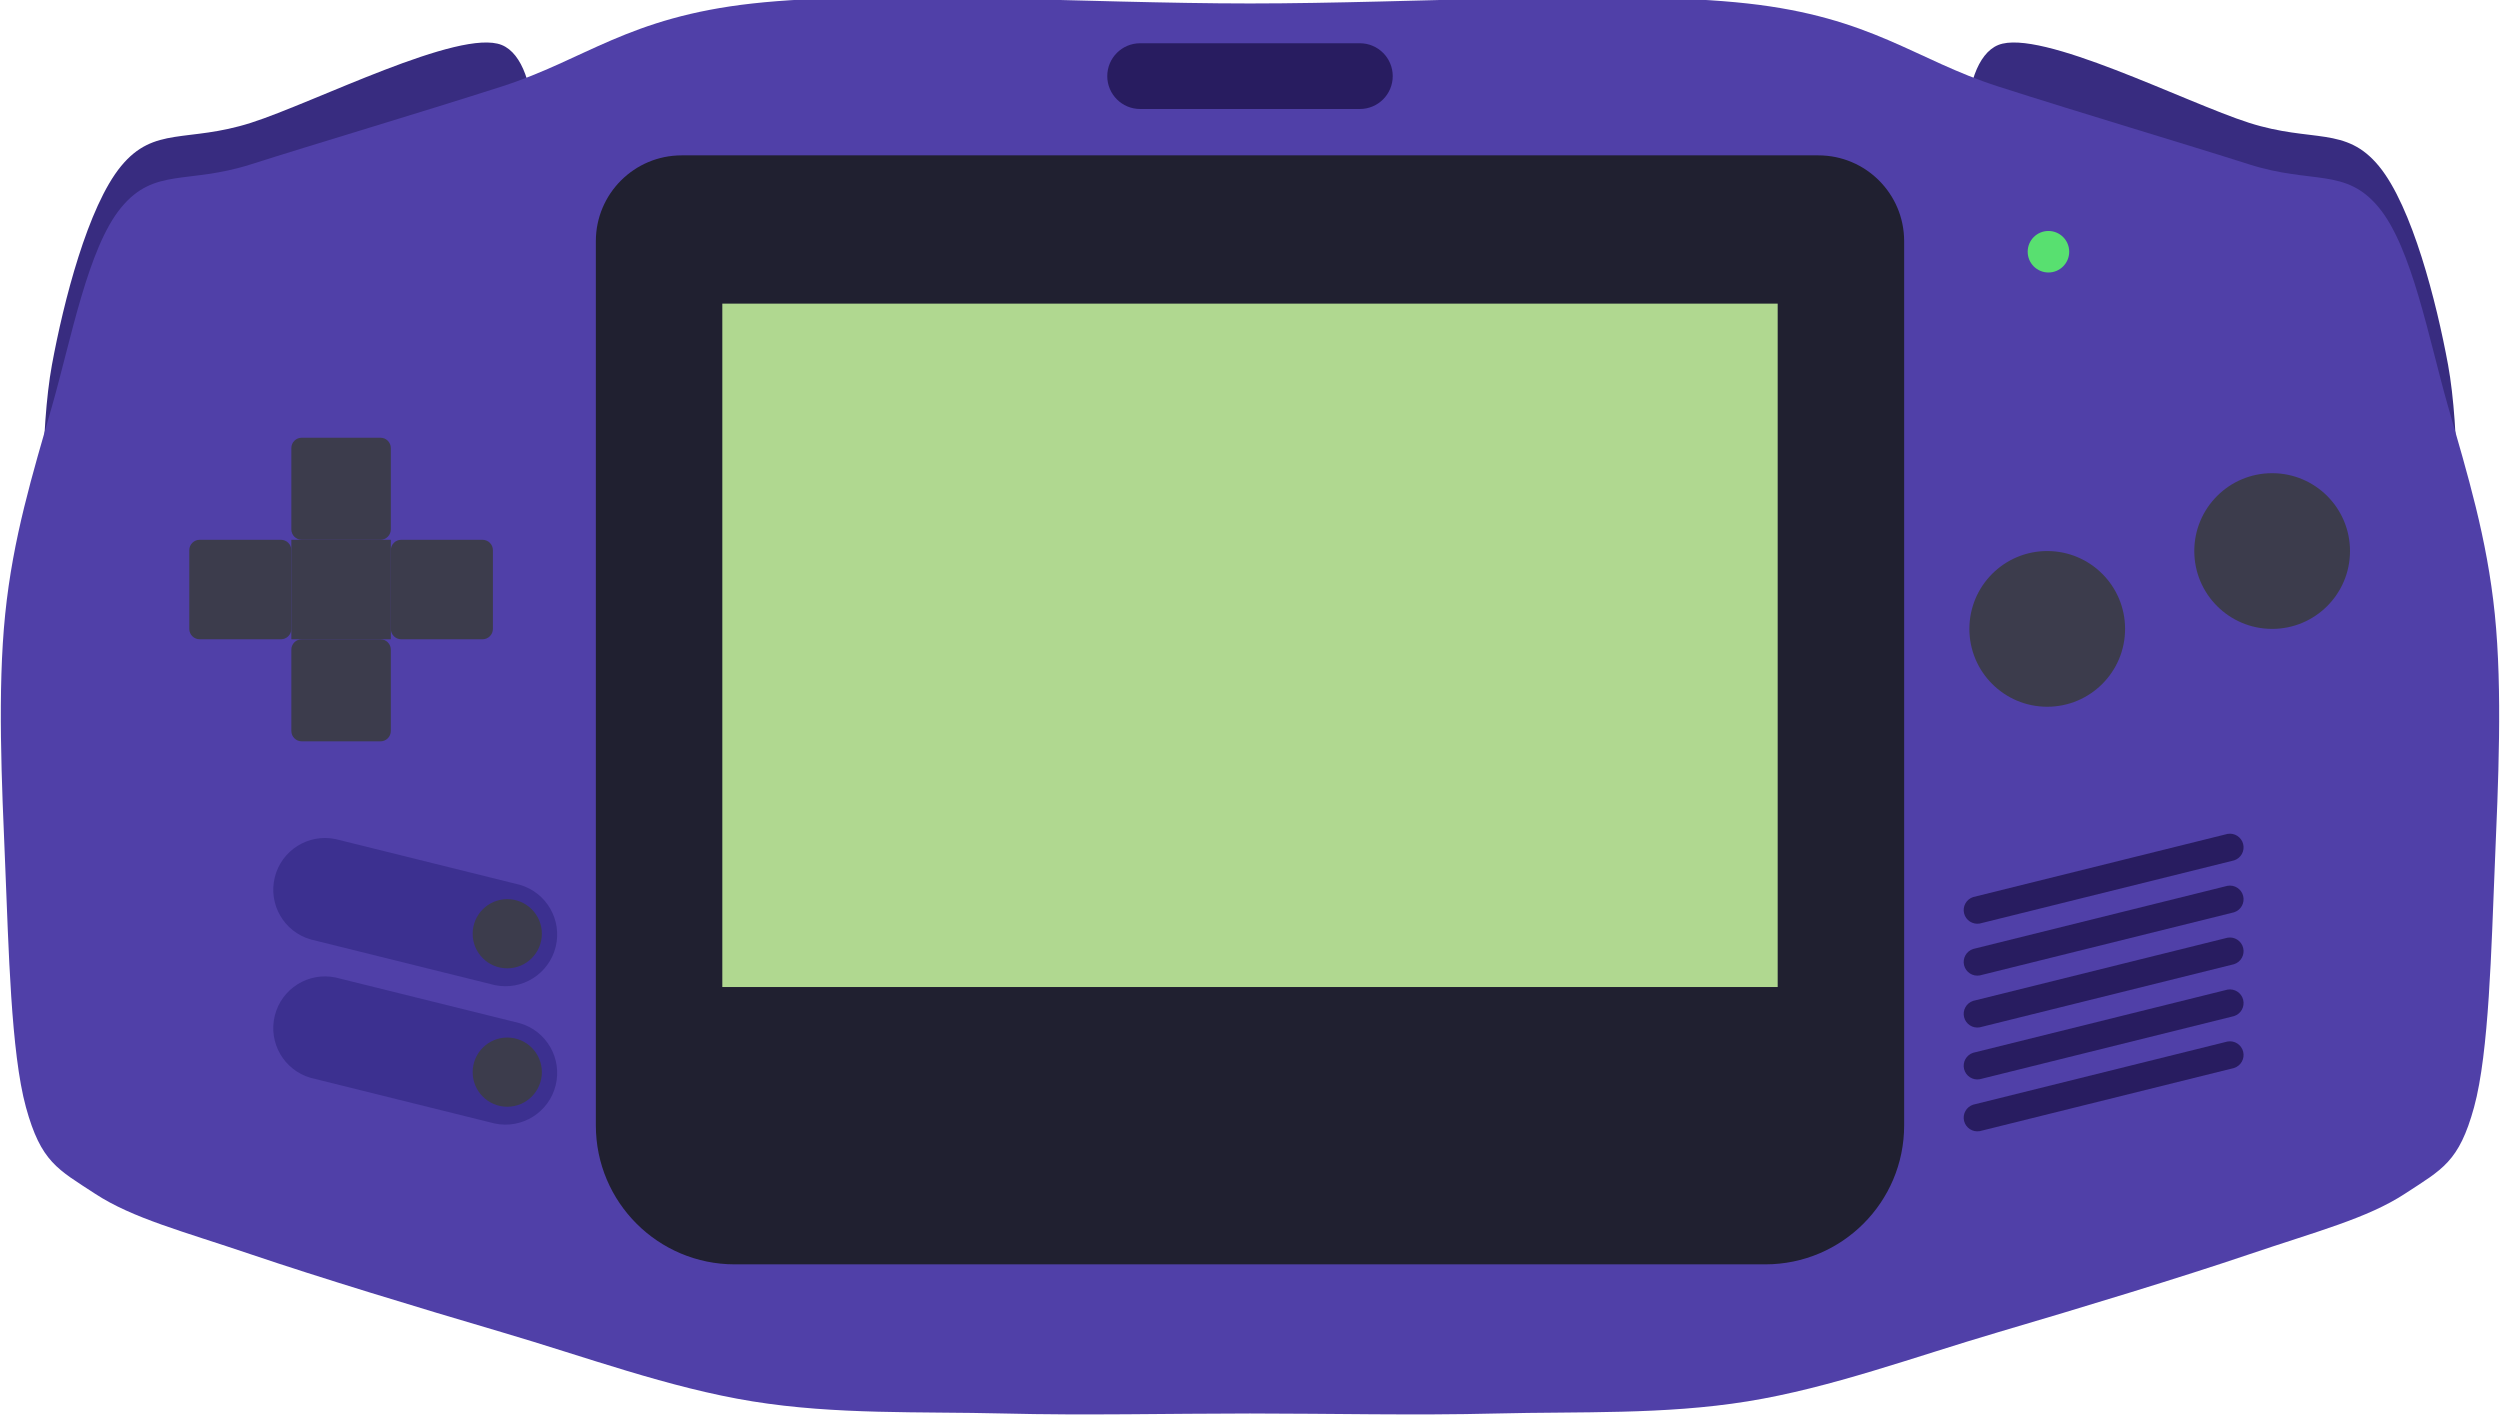
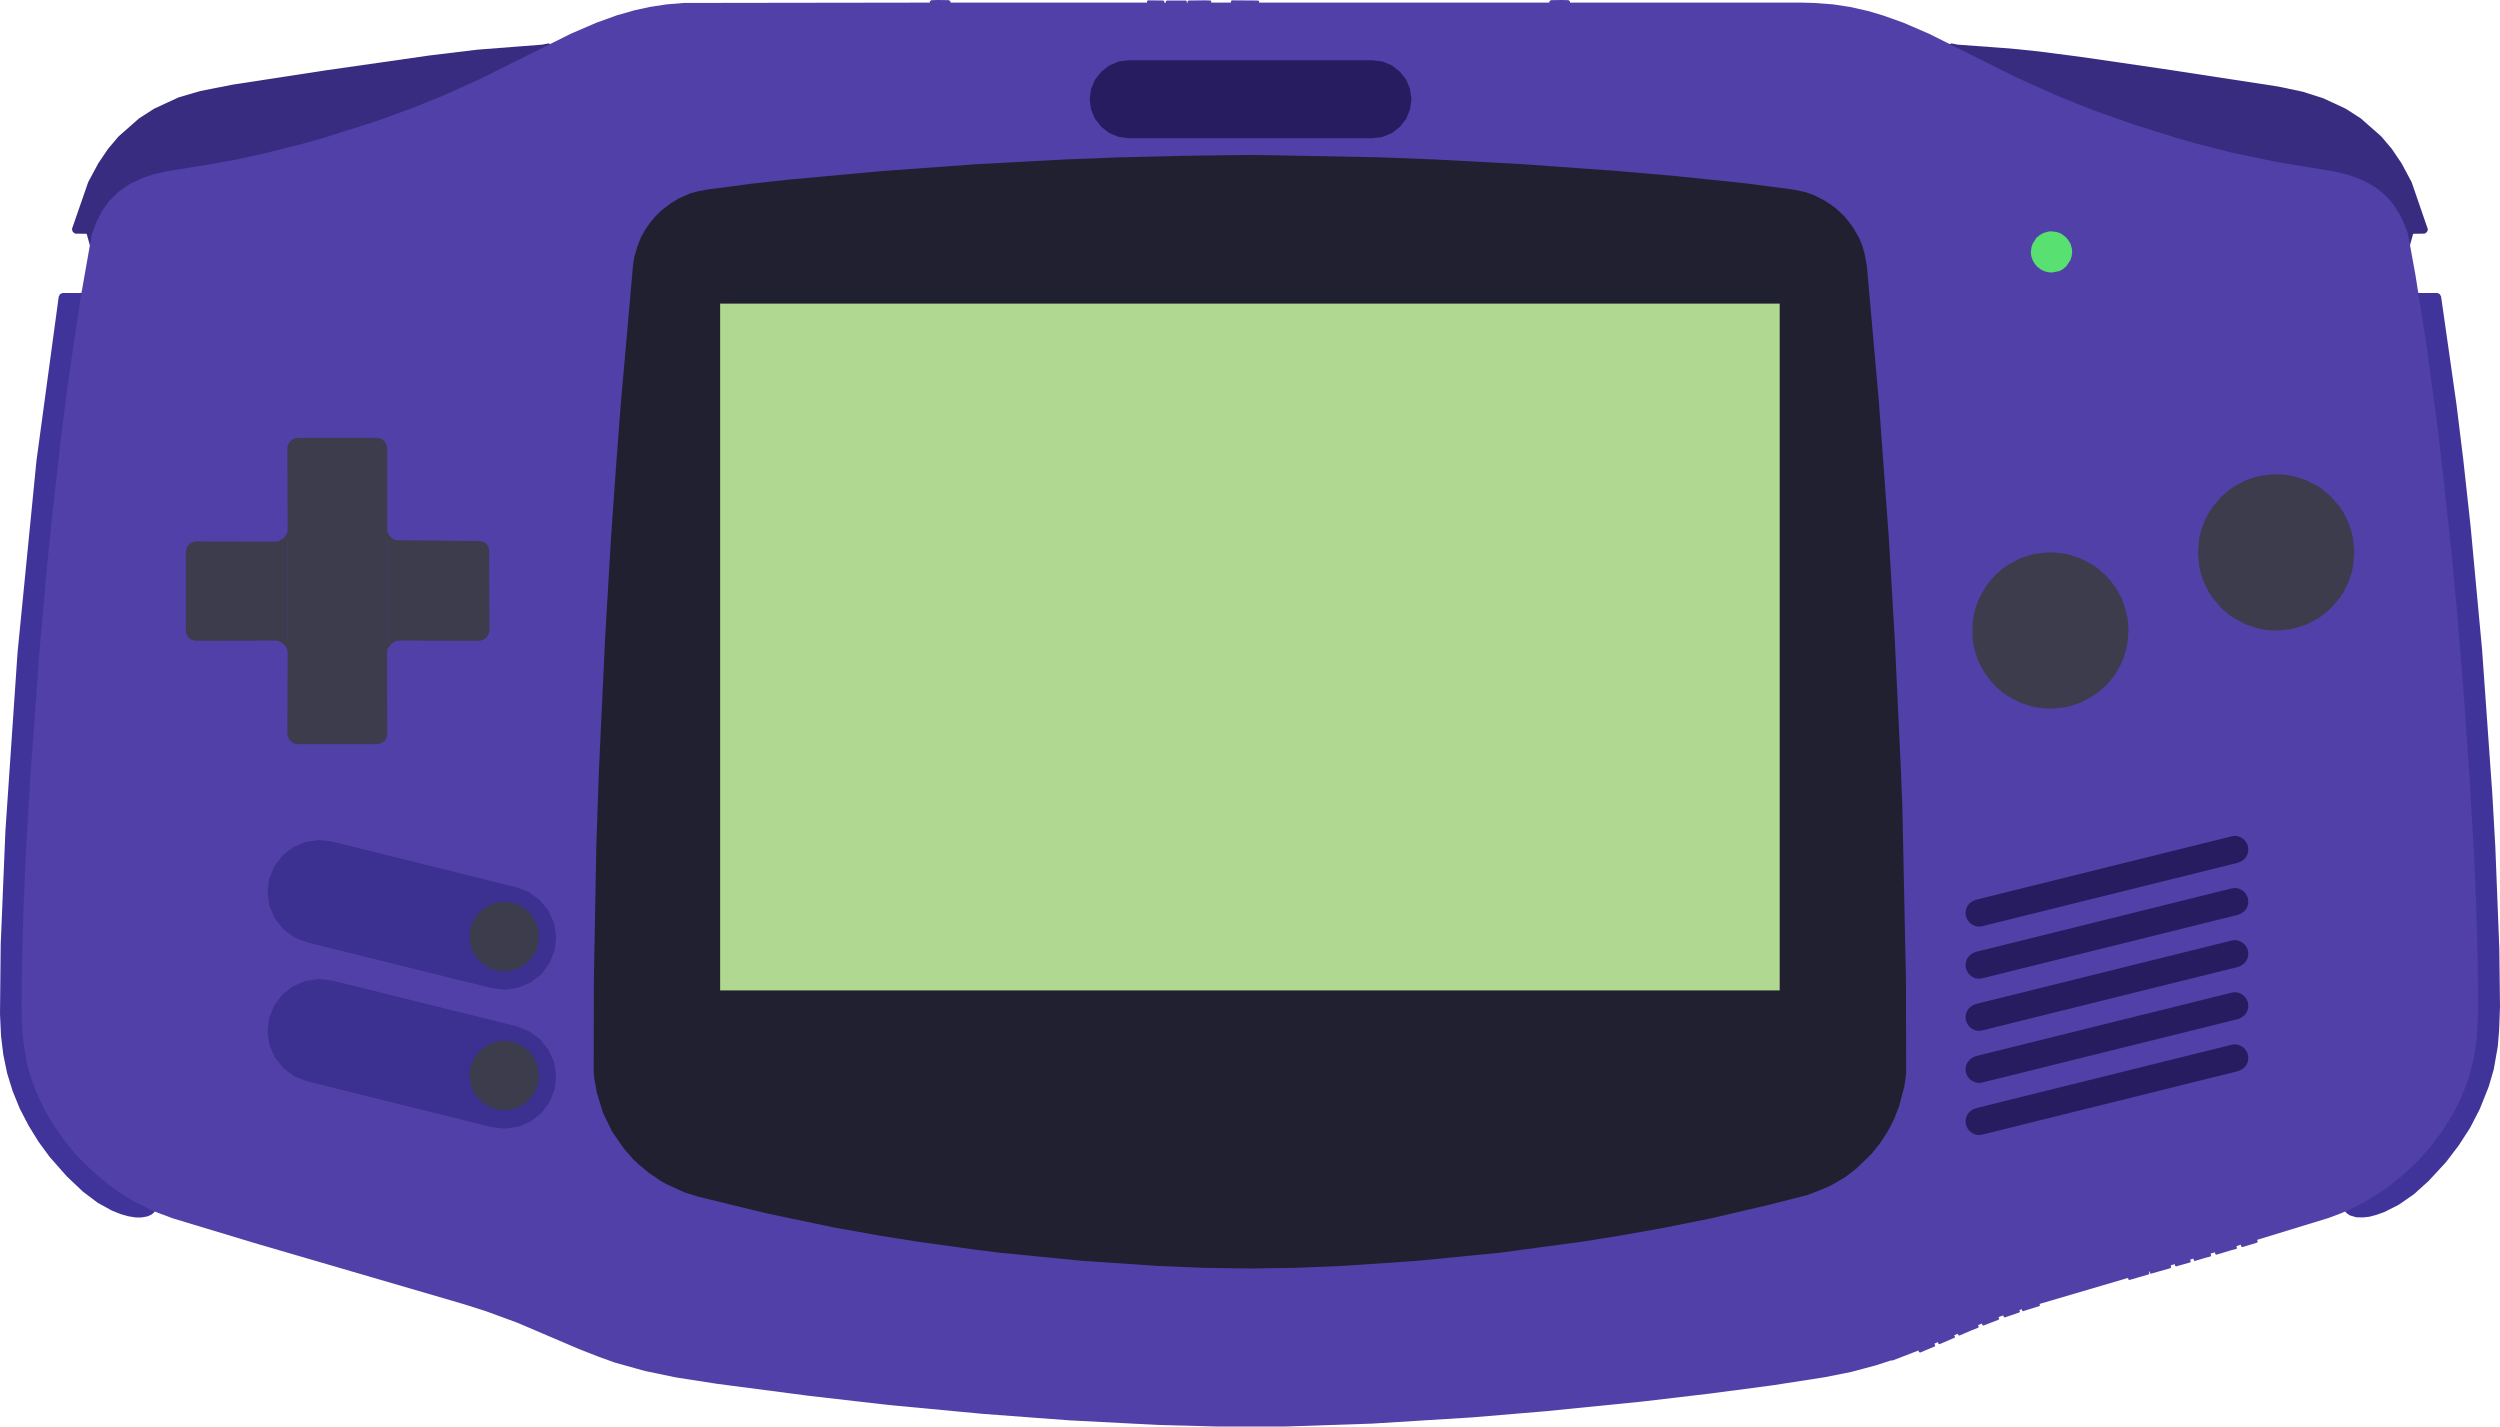
- <svg xmlns="http://www.w3.org/2000/svg" viewBox="0 0 144.5 82" width="144.5mm" height="82mm">
-   <style>.body{fill:#5040a8}.shoulder{fill:#382c80}.lens{fill:#202030}.lcd{fill:#b0d890}.button{fill:#3c3c4c}.plate{fill:#3c3090}.slot{fill:#281c60}.led{fill:#58e070}</style>
-   <path id="shoulder-l" class="shoulder" d="M3,21.1 C3.67,17.45 5.08,11.93 7,9.6 C8.92,7.27 10.83,8.27 14.5,7.1 C18.17,5.93 26.58,1.62 29,2.6 C31.42,3.58 31.42,10.52 29,13 C26.58,15.48 18.17,16.33 14.5,17.5 C10.83,18.67 8.92,17.67 7,20 C5.08,22.33 3.67,31.32 3,31.5 C2.33,31.68 2.33,24.75 3,21.1 Z" />
-   <path id="shoulder-r" class="shoulder" d="M141.5,31.5 C140.83,31.32 139.42,22.33 137.5,20 C135.58,17.67 133.67,18.67 130,17.5 C126.33,16.33 117.92,15.48 115.5,13 C113.08,10.52 113.08,3.58 115.5,2.6 C117.92,1.62 126.33,5.93 130,7.1 C133.67,8.27 135.58,7.27 137.5,9.6 C139.42,11.93 140.83,17.45 141.5,21.1 C142.17,24.75 142.17,31.68 141.5,31.5 Z" />
-   <path id="body" class="body" d="M72.25,0.2 C62.67,0.2 50.71,-0.6 43.5,0.2 C36.29,1 33.83,3.45 29,5 C24.17,6.55 18.17,8.33 14.5,9.5 C10.83,10.67 8.92,9.67 7,12 C5.08,14.33 4.12,19.58 3,23.5 C1.88,27.42 0.75,31.08 0.3,35.5 C-0.15,39.92 0.1,45.25 0.3,50 C0.5,54.75 0.63,60.83 1.5,64 C2.37,67.17 3.33,67.58 5.5,69 C7.67,70.42 10.58,71.17 14.5,72.5 C18.42,73.83 24.17,75.58 29,77 C33.83,78.42 38.67,80.22 43.5,81 C48.33,81.78 53.21,81.58 58,81.7 C62.79,81.82 67.5,81.7 72.25,81.7 C77,81.7 81.71,81.82 86.5,81.7 C91.29,81.58 96.17,81.78 101,81 C105.83,80.22 110.67,78.42 115.5,77 C120.33,75.58 126.08,73.83 130,72.5 C133.92,71.17 136.83,70.42 139,69 C141.17,67.58 142.13,67.17 143,64 C143.87,60.83 144,54.75 144.2,50 C144.4,45.25 144.65,39.92 144.2,35.5 C143.75,31.08 142.62,27.42 141.5,23.5 C140.38,19.58 139.42,14.33 137.5,12 C135.58,9.67 133.67,10.67 130,9.5 C126.33,8.33 120.33,6.55 115.5,5 C110.67,3.45 108.21,1 101,0.2 C93.79,-0.6 81.83,0.2 72.25,0.2 Z" />
-   <path id="lens" class="lens" d="M39.4,8.98 H105.1 A4.96,4.96 0 0 1 110.06,13.94 V65.05 A8.03,8.03 0 0 1 102.03,73.08 H42.47 A8.03,8.03 0 0 1 34.44,65.05 V13.94 A4.96,4.96 0 0 1 39.4,8.98 Z" />
-   <rect id="lcd" class="lcd" x="41.75" y="17.55" width="61" height="39.5" />
-   <path id="top-slot" class="slot" d="M65.9,6.3 L78.6,6.3 A1.9,1.9 0 0 0 78.6,2.5 L65.9,2.5 A1.9,1.9 0 0 0 65.9,6.3 Z" />
-   <circle id="led" class="led" cx="118.4" cy="14.55" r="1.2" />
-   <rect id="dpad-up" class="button" x="16.84" y="25.3" width="5.75" height="5.9" rx="0.6" />
-   <rect id="dpad-down" class="button" x="16.84" y="36.95" width="5.75" height="5.9" rx="0.6" />
-   <rect id="dpad-left" class="button" x="10.94" y="31.2" width="5.9" height="5.75" rx="0.6" />
-   <rect id="dpad-right" class="button" x="22.59" y="31.2" width="5.9" height="5.75" rx="0.6" />
-   <rect id="dpad-centre" class="button" x="16.84" y="31.2" width="5.75" height="5.75" />
-   <circle id="btn-a" class="button" cx="131.33" cy="31.85" r="4.5" />
-   <circle id="btn-b" class="button" cx="118.33" cy="36.35" r="4.5" />
-   <path id="start-plate" class="plate" d="M17.96,54.3 L28.6,56.94 A2.99,2.99 0 0 0 30.04,51.14 L19.4,48.5 A2.99,2.99 0 0 0 17.96,54.3 Z" />
-   <circle id="btn-start" class="button" cx="29.32" cy="53.97" r="2" />
-   <path id="select-plate" class="plate" d="M17.96,62.3 L28.6,64.94 A2.99,2.99 0 0 0 30.04,59.14 L19.4,56.5 A2.99,2.99 0 0 0 17.96,62.3 Z" />
-   <circle id="btn-select" class="button" cx="29.32" cy="61.97" r="2" />
-   <path id="speaker-1" class="slot" d="M114.43,53.38 L129.13,49.73 A0.79,0.79 0 0 0 128.75,48.2 L114.05,51.85 A0.79,0.79 0 0 0 114.43,53.38 Z" />
-   <path id="speaker-2" class="slot" d="M114.43,56.38 L129.13,52.73 A0.79,0.79 0 0 0 128.75,51.2 L114.05,54.85 A0.79,0.79 0 0 0 114.43,56.38 Z" />
-   <path id="speaker-3" class="slot" d="M114.43,59.38 L129.13,55.73 A0.79,0.79 0 0 0 128.75,54.2 L114.05,57.85 A0.79,0.79 0 0 0 114.43,59.38 Z" />
-   <path id="speaker-4" class="slot" d="M114.43,62.38 L129.13,58.73 A0.79,0.79 0 0 0 128.75,57.2 L114.05,60.85 A0.79,0.79 0 0 0 114.43,62.38 Z" />
-   <path id="speaker-5" class="slot" d="M114.43,65.38 L129.13,61.73 A0.79,0.79 0 0 0 128.75,60.2 L114.05,63.85 A0.79,0.79 0 0 0 114.43,65.38 Z" />
+ <svg xmlns="http://www.w3.org/2000/svg" viewBox="0 0 143.93 82.13" width="143.93mm" height="82.13mm">
+   <style>.body{fill:#5040a8}.shoulder{fill:#382c80}.trim{fill:#40349a}.lens{fill:#202030}.lcd{fill:#b0d890}.button{fill:#3c3c4c}.plate{fill:#3c3090}.slot{fill:#281c60}.led{fill:#58e070}</style>
+   <path id="shoulder-l" class="shoulder" d="M4.14,13.19 L5.08,10.48 L5.66,9.4 L6.22,8.57 L6.83,7.85 L8,6.82 L8.87,6.26 L10.27,5.61 L11.53,5.24 L13.41,4.87 L18.75,4.05 L24.75,3.19 L27.48,2.86 L31.22,2.57 L31.56,2.5 L31.72,2.54 L31.81,2.66 L31.83,12.49 L30.97,12.54 L20.64,13.8 L15.07,14.62 L14.74,14.62 L14.62,14.55 L14.61,14.41 L14.73,13.95 L14.7,13.84 L14.62,13.82 L14.5,13.89 L14.37,14.06 L14.2,14.36 L14.03,14.78 L13.95,15.01 L13.57,16.86 L5.93,16.87 L4.99,13.46 L4.32,13.45 L4.19,13.35 Z" />
+   <path id="shoulder-r" class="shoulder" d="M112.09,12.48 L112.09,2.76 L112.11,2.65 L112.17,2.56 L112.36,2.5 L112.7,2.57 L115.71,2.79 L117.37,2.96 L119.9,3.29 L124.56,3.97 L131.15,4.98 L132.57,5.28 L133.76,5.66 L135.05,6.26 L135.92,6.82 L137.09,7.85 L137.7,8.57 L138.26,9.4 L138.84,10.48 L139.78,13.21 L139.73,13.35 L139.6,13.45 L138.93,13.46 L137.99,16.87 L130.35,16.86 L129.97,15.01 L129.89,14.78 L129.72,14.36 L129.55,14.06 L129.42,13.89 L129.3,13.82 L129.22,13.84 L129.19,13.95 L129.31,14.41 L129.3,14.55 L129.18,14.62 L128.85,14.62 L123.28,13.8 L112.95,12.54 Z" />
+   <path id="trim-l" class="trim" d="M0,58.39 L0.04,54.39 L0.31,47.86 L1.01,37.57 L2.1,26.52 L3.38,17.08 L3.46,16.93 L3.6,16.87 L6.61,16.86 L5.21,27.08 L4.21,37.25 L3.47,48.07 L3.27,52.89 L8.11,52.89 L8.11,57.09 L3.15,57.09 L3.17,58.91 L3.37,60.53 L3.47,60.98 L3.65,61.56 L4.01,62.51 L4.8,63.9 L5.91,65.32 L7.05,66.4 L8.38,67.34 L9.66,68 L8.97,69.65 L8.86,69.81 L8.73,69.92 L8.49,70.03 L8.16,70.09 L7.8,70.09 L7.37,70.02 L6.95,69.9 L6.45,69.7 L5.63,69.25 L4.78,68.61 L3.85,67.73 L2.87,66.62 L2.23,65.75 L1.65,64.81 L1.14,63.83 L0.73,62.82 L0.41,61.79 L0.19,60.72 L0.06,59.65 Z" />
+   <path id="trim-r" class="trim" d="M134.27,68.01 L135.55,67.33 L136.87,66.39 L138.03,65.29 L138.89,64.2 L139.27,63.67 L139.67,62.95 L140.05,62.18 L140.33,61.42 L140.63,60.1 L140.75,58.85 L140.77,56.7 L140.54,49.4 L139.65,36.43 L138.67,26.72 L137.3,16.86 L140.33,16.87 L140.47,16.94 L140.54,17.08 L141.42,23.25 L141.81,26.41 L142.24,30.33 L142.9,37.42 L143.49,45.74 L143.66,48.74 L143.89,54.59 L143.93,57.95 L143.88,59.32 L143.8,60.26 L143.57,61.57 L143.28,62.56 L142.77,63.84 L142.21,64.93 L141.55,65.95 L140.81,66.92 L139.82,67.99 L138.98,68.75 L138.1,69.36 L137.27,69.78 L136.82,69.94 L136.41,70.05 L136.04,70.09 L135.65,70.08 L135.28,69.97 L135.11,69.85 L135,69.73 Z" />
+   <path id="body" class="body" d="M1.24,57.67 L1.27,55.39 L1.36,52.11 L1.5,48.95 L1.73,44.97 L2.25,37.77 L2.72,32.46 L3,29.73 L3.5,25.32 L3.91,22.07 L4.63,17.21 L5.29,13.47 L5.56,12.76 L5.87,12.15 L6.3,11.55 L6.85,11.02 L7.48,10.59 L8.25,10.23 L8.91,10.02 L9.61,9.86 L12.31,9.42 L13.69,9.17 L15.35,8.8 L17.3,8.31 L18.53,7.97 L21.62,6.99 L23.64,6.26 L25.67,5.44 L27.75,4.49 L32.87,1.94 L34.33,1.31 L35.52,0.88 L36.54,0.59 L37.41,0.4 L38.4,0.25 L39.37,0.17 L53.53,0.15 L53.54,0.07 L53.62,0.01 L54.01,0 L54.63,0.01 L54.71,0.07 L54.73,0.15 L66.04,0.15 L66.04,0.06 L66.09,0.02 L66.98,0.03 L67.03,0.06 L67.02,0.15 L67.13,0.15 L67.12,0.06 L67.19,0.03 L68.26,0.03 L68.33,0.06 L68.32,0.15 L68.38,0.15 L68.38,0.06 L68.42,0.03 L69.35,0.02 L69.7,0.03 L69.73,0.06 L69.73,0.15 L70.87,0.15 L70.87,0.06 L70.92,0.02 L72.41,0.03 L72.49,0.06 L72.49,0.15 L85.69,0.15 L89.19,0.15 L89.21,0.07 L89.29,0.01 L89.91,0 L90.3,0.01 L90.38,0.07 L90.39,0.15 L103.73,0.15 L104.43,0.17 L105.52,0.25 L106.51,0.4 L107.58,0.64 L108.41,0.89 L109.59,1.31 L111.07,1.95 L116.04,4.43 L118.31,5.46 L120.52,6.35 L122.85,7.17 L125.3,7.94 L126.39,8.25 L128.47,8.78 L131.15,9.34 L134.43,9.88 L135.23,10.08 L135.82,10.29 L136.33,10.53 L136.76,10.79 L137.21,11.14 L137.53,11.45 L137.86,11.87 L138.16,12.35 L138.39,12.83 L138.63,13.46 L139.06,15.82 L139.71,19.95 L140.29,24.25 L140.67,27.45 L141.2,32.45 L141.45,35.14 L141.81,39.53 L142.19,44.97 L142.42,48.95 L142.56,52.13 L142.65,55.39 L142.67,58.36 L142.59,59.79 L142.43,60.91 L142.13,62.05 L141.73,63.11 L141.25,64.08 L140.65,65.05 L139.97,65.97 L139.19,66.85 L138.34,67.65 L137.42,68.39 L136.37,69.07 L135.36,69.6 L134.73,69.87 L134.06,70.12 L129.95,71.38 L129.98,71.48 L129.95,71.54 L129.09,71.8 L129.03,71.76 L129.01,71.66 L128.76,71.74 L128.78,71.85 L128.79,71.85 L128.76,71.9 L128.45,71.98 L127.86,72.16 L127.58,72.24 L127.54,72.2 L127.52,72.1 L127.27,72.17 L127.3,72.29 L127.26,72.34 L126.95,72.42 L126.35,72.6 L126.31,72.57 L126.28,72.46 L126.09,72.52 L126.13,72.63 L126.09,72.68 L125.28,72.91 L125.22,72.88 L125.23,72.87 L125.2,72.78 L124.97,72.85 L125,72.96 L124.96,73.01 L123.83,73.33 L123.79,73.31 L123.75,73.2 L123.71,73.21 L123.74,73.32 L123.7,73.37 L122.6,73.69 L122.53,73.66 L122.52,73.57 L117.42,75.07 L117.44,75.15 L117.45,75.16 L117.42,75.19 L116.72,75.41 L116.47,75.49 L116.43,75.47 L116.4,75.38 L116.26,75.42 L116.29,75.51 L116.26,75.56 L115.41,75.85 L115.36,75.82 L115.33,75.73 L115.06,75.83 L115.09,75.92 L115.1,75.93 L115.06,75.98 L114.18,76.32 L114.13,76.28 L114.1,76.2 L113.88,76.29 L113.92,76.39 L113.89,76.44 L113.48,76.6 L112.81,76.89 L112.76,76.88 L112.71,76.79 L112.51,76.87 L112.55,76.95 L112.54,77.01 L111.66,77.39 L111.6,77.36 L111.57,77.27 L111.42,77.33 L111.37,77.36 L111.41,77.46 L111.4,77.51 L110.55,77.87 L110.48,77.84 L110.45,77.75 L108.92,78.34 L108.91,78.31 L107.98,78.61 L106.55,78.99 L105.05,79.29 L102.02,79.76 L98.45,80.23 L94.55,80.69 L89.06,81.24 L84.78,81.6 L79,81.96 L73.95,82.13 L70.18,82.13 L66.73,82.04 L61.54,81.77 L56.6,81.4 L51.18,80.89 L46.57,80.36 L41.29,79.67 L38.91,79.3 L37.13,78.93 L35.41,78.45 L34.49,78.12 L33.34,77.67 L29.78,76.15 L27.98,75.49 L26.69,75.08 L14.64,71.56 L9.94,70.14 L8.85,69.73 L7.67,69.14 L6.89,68.66 L6.19,68.15 L5.51,67.59 L4.84,66.96 L4.31,66.4 L3.73,65.69 L3.19,64.93 L2.69,64.12 L2.35,63.45 L2,62.65 L1.73,61.88 L1.55,61.19 L1.39,60.32 L1.31,59.63 L1.26,58.81 Z" />
+   <path id="select-plate" class="plate" d="M19.12,56.45 L18.34,56.36 L17.57,56.48 L16.85,56.79 L16.24,57.28 L15.78,57.9 L15.49,58.63 L15.4,59.41 L15.52,60.18 L15.83,60.89 L16.32,61.5 L16.95,61.97 L17.67,62.25 L28.31,64.89 L29.08,64.98 L29.85,64.86 L30.57,64.55 L31.18,64.07 L31.64,63.44 L31.93,62.71 L32.02,61.93 L31.9,61.16 L31.59,60.45 L31.1,59.84 L30.47,59.37 L29.75,59.09 Z" />
+   <path id="start-plate" class="plate" d="M19.12,48.45 L18.34,48.36 L17.57,48.48 L16.85,48.79 L16.24,49.28 L15.78,49.9 L15.49,50.63 L15.4,51.41 L15.52,52.18 L15.83,52.89 L16.32,53.5 L16.95,53.97 L17.67,54.25 L28.31,56.89 L29.08,56.98 L29.85,56.86 L30.57,56.55 L31.18,56.07 L31.64,55.44 L31.93,54.71 L32.02,53.93 L31.9,53.16 L31.59,52.45 L31.1,51.84 L30.47,51.37 L29.75,51.09 Z" />
+   <path id="speaker-1" class="slot" d="M128.84,49.67 L129.03,49.59 L129.2,49.47 L129.33,49.31 L129.41,49.13 L129.44,48.92 L129.42,48.72 L129.34,48.53 L129.22,48.36 L129.06,48.24 L128.87,48.15 L128.67,48.12 L128.47,48.15 L113.76,51.8 L113.57,51.88 L113.4,52 L113.27,52.16 L113.19,52.35 L113.16,52.55 L113.18,52.75 L113.26,52.94 L113.38,53.11 L113.54,53.23 L113.73,53.32 L113.93,53.35 L114.13,53.32 Z" />
+   <path id="speaker-2" class="slot" d="M128.84,52.67 L129.03,52.59 L129.2,52.47 L129.33,52.31 L129.41,52.13 L129.44,51.92 L129.42,51.72 L129.34,51.53 L129.22,51.36 L129.06,51.24 L128.87,51.15 L128.67,51.12 L128.47,51.15 L113.76,54.8 L113.57,54.88 L113.4,55 L113.27,55.16 L113.19,55.35 L113.16,55.55 L113.18,55.75 L113.26,55.94 L113.38,56.11 L113.54,56.23 L113.73,56.32 L113.93,56.35 L114.13,56.32 Z" />
+   <path id="speaker-3" class="slot" d="M128.84,55.67 L129.03,55.59 L129.2,55.47 L129.33,55.31 L129.41,55.13 L129.44,54.92 L129.42,54.72 L129.34,54.53 L129.22,54.36 L129.06,54.24 L128.87,54.15 L128.67,54.12 L128.47,54.15 L113.76,57.8 L113.57,57.88 L113.4,58 L113.27,58.16 L113.19,58.35 L113.16,58.55 L113.18,58.75 L113.26,58.94 L113.38,59.11 L113.54,59.23 L113.73,59.32 L113.93,59.35 L114.13,59.32 Z" />
+   <path id="speaker-4" class="slot" d="M128.84,58.67 L129.03,58.59 L129.2,58.47 L129.33,58.31 L129.41,58.13 L129.44,57.92 L129.42,57.72 L129.34,57.53 L129.22,57.36 L129.06,57.24 L128.87,57.15 L128.67,57.12 L128.47,57.15 L113.76,60.8 L113.57,60.88 L113.4,61 L113.27,61.16 L113.19,61.35 L113.16,61.55 L113.18,61.75 L113.26,61.94 L113.38,62.11 L113.54,62.23 L113.73,62.32 L113.93,62.35 L114.13,62.32 Z" />
+   <path id="speaker-5" class="slot" d="M128.84,61.67 L129.03,61.59 L129.2,61.47 L129.33,61.31 L129.41,61.13 L129.44,60.92 L129.42,60.72 L129.34,60.53 L129.22,60.36 L129.06,60.24 L128.87,60.15 L128.67,60.12 L128.47,60.15 L113.76,63.8 L113.57,63.88 L113.4,64 L113.27,64.16 L113.19,64.35 L113.16,64.55 L113.18,64.75 L113.26,64.94 L113.38,65.11 L113.54,65.23 L113.73,65.32 L113.93,65.35 L114.13,65.32 Z" />
+   <path id="top-slot" class="slot" d="M79.01,7.96 L79.6,7.88 L80.14,7.66 L80.6,7.3 L80.96,6.84 L81.18,6.29 L81.26,5.71 L81.18,5.13 L80.96,4.59 L80.6,4.13 L80.14,3.77 L79.6,3.54 L79.01,3.47 L64.98,3.47 L64.4,3.54 L63.86,3.77 L63.4,4.13 L63.04,4.59 L62.81,5.13 L62.74,5.71 L62.81,6.29 L63.04,6.84 L63.4,7.3 L63.86,7.66 L64.4,7.88 L64.98,7.96 Z" />
+   <path id="lens" class="lens" d="M34.18,61.73 L34.19,56.49 L34.33,48.77 L34.48,44.38 L34.84,36.7 L35.18,30.93 L35.45,27.09 L35.74,23.25 L36.42,15.56 L36.44,15.31 L36.51,14.83 L36.71,14.14 L36.9,13.67 L37.14,13.24 L37.41,12.84 L37.72,12.47 L38.07,12.12 L38.64,11.69 L39.07,11.43 L39.73,11.14 L40.2,11.01 L40.74,10.91 L43.4,10.56 L45.43,10.34 L50.76,9.85 L56.28,9.45 L61.34,9.18 L64.4,9.06 L68.17,8.97 L71.96,8.92 L73.95,8.95 L79.51,9.06 L82.58,9.18 L87.64,9.45 L93.16,9.85 L96.52,10.14 L100.53,10.56 L103.28,10.92 L103.94,11.06 L104.42,11.23 L105.07,11.56 L105.67,11.97 L106.21,12.48 L106.65,13.04 L107.02,13.67 L107.21,14.12 L107.35,14.61 L107.48,15.32 L108.18,23.25 L108.74,30.93 L109.08,36.7 L109.44,44.38 L109.44,44.39 L109.44,44.4 L109.44,44.4 L109.5,45.89 L109.5,45.89 L109.52,46.31 L109.52,46.32 L109.52,46.32 L109.73,56.49 L109.74,61.72 L109.74,61.73 L109.7,62.13 L109.64,62.53 L109.34,63.67 L109.05,64.42 L108.68,65.14 L108.25,65.8 L107.74,66.44 L106.88,67.27 L106.26,67.75 L105.57,68.16 L105.2,68.35 L104.09,68.79 L101.98,69.33 L98.52,70.14 L95.88,70.67 L93.24,71.14 L91.13,71.48 L86.36,72.12 L81.57,72.59 L77.31,72.88 L74.63,72.99 L71.97,73.03 L69.29,72.99 L66.62,72.88 L62.33,72.59 L57.54,72.12 L55.96,71.92 L52.79,71.48 L50.66,71.14 L48.03,70.67 L44.11,69.85 L40.22,68.9 L39.44,68.66 L38.36,68.17 L38,67.96 L37.35,67.52 L36.73,67 L36.44,66.72 L35.91,66.12 L35.23,65.13 L34.71,64.05 L34.36,62.9 L34.22,62.12 Z" />
+   <path id="lcd" class="lcd" d="M41.46,17.48 L102.46,17.48 L102.46,57.02 L41.46,57.02 Z" />
+   <path id="led" class="led" d="M116.92,14.5 L116.96,14.22 L117.02,14.04 L117.24,13.69 L117.41,13.55 L117.63,13.42 L117.9,13.34 L117.9,13.34 L117.95,13.33 L118.02,13.32 L118.09,13.32 L118.37,13.35 L118.55,13.4 L118.71,13.48 L118.93,13.65 L119.09,13.84 L119.21,14.05 L119.29,14.34 L119.3,14.5 L119.27,14.75 L119.2,14.97 L118.97,15.32 L118.75,15.51 L118.55,15.61 L118.13,15.69 L117.9,15.67 L117.68,15.61 L117.47,15.5 L117.28,15.35 L117.13,15.17 L117.02,14.97 L116.94,14.73 Z" />
+   <path id="dpad-up" class="button" d="M16.07,31.15 L16.12,31.13 L16.36,30.97 L16.51,30.74 L16.55,30.65 L16.56,30.47 L16.55,25.75 L16.59,25.58 L16.7,25.42 L16.83,25.3 L16.99,25.23 L17.15,25.21 L21.69,25.21 L21.85,25.23 L22,25.29 L22.2,25.49 L22.29,25.76 L22.29,30.6 L22.37,30.77 L22.49,30.93 L22.64,31.04 L22.82,31.12 L27.65,31.15 L27.65,31.15 Z" />
+   <path id="dpad-down" class="button" d="M22.79,36.9 L22.72,36.93 L22.49,37.09 L22.33,37.32 L22.29,37.42 L22.28,37.59 L22.29,42.3 L22.24,42.49 L22.15,42.64 L22.02,42.74 L21.85,42.82 L21.69,42.84 L17.15,42.84 L16.99,42.82 L16.84,42.76 L16.64,42.56 L16.55,42.29 L16.56,37.59 L16.55,37.41 L16.47,37.23 L16.37,37.1 L16.12,36.93 L16.05,36.9 Z" />
+   <path id="dpad-left" class="button" d="M10.7,36.3 L10.7,31.76 L10.78,31.46 L10.97,31.26 L11.25,31.17 L15.86,31.18 L16.03,31.17 L16.12,31.13 L16.36,30.97 L16.51,30.74 L16.55,30.65 L16.56,30.47 L16.55,25.75 L16.56,25.69 L16.56,42.34 L16.55,42.29 L16.56,37.59 L16.55,37.41 L16.47,37.23 L16.37,37.1 L16.12,36.93 L16.03,36.89 L15.86,36.88 L11.21,36.89 L11.01,36.82 L10.84,36.68 L10.73,36.5 Z" />
+   <path id="dpad-right" class="button" d="M22.31,30.65 L22.37,30.77 L22.49,30.93 L22.64,31.04 L22.82,31.12 L27.65,31.15 L27.83,31.2 L27.98,31.29 L28.08,31.42 L28.16,31.59 L28.18,36.3 L28.1,36.59 L27.91,36.8 L27.63,36.89 L22.99,36.88 L22.81,36.89 L22.72,36.93 L22.49,37.09 L22.33,37.32 L22.31,37.36 Z" />
+   <path id="dpad-centre" class="button" d="M16.56,36.9 L16.56,31.15 L22.31,31.15 L22.31,36.9 Z" />
+   <path id="btn-a" class="button" d="M126.54,31.8 L126.61,31.01 L126.7,30.63 L126.89,30.07 L127.14,29.56 L127.36,29.22 L127.86,28.62 L128.29,28.24 L128.63,28 L129.32,27.64 L129.86,27.46 L130.26,27.37 L131.04,27.3 L131.61,27.34 L132.01,27.41 L132.76,27.64 L133.46,28 L133.78,28.23 L134.22,28.61 L134.72,29.21 L134.94,29.54 L135.2,30.07 L135.38,30.61 L135.47,31.01 L135.54,31.79 L135.47,32.59 L135.39,32.97 L135.2,33.53 L134.95,34.04 L134.73,34.39 L134.22,34.99 L133.79,35.36 L133.46,35.6 L132.77,35.96 L132.22,36.14 L131.83,36.23 L131.05,36.3 L130.48,36.27 L130.07,36.2 L129.33,35.96 L128.63,35.6 L128.31,35.38 L127.87,34.99 L127.36,34.39 L127.15,34.06 L126.89,33.53 L126.7,32.99 L126.61,32.59 Z" />
+   <path id="btn-b" class="button" d="M113.56,36.69 L113.56,35.92 L113.64,35.37 L113.79,34.83 L113.93,34.48 L114.3,33.81 L114.63,33.37 L114.89,33.09 L115.31,32.72 L115.62,32.51 L116.3,32.15 L116.82,31.97 L117.19,31.88 L117.95,31.8 L118.33,31.81 L118.89,31.88 L119.26,31.97 L119.77,32.15 L120.46,32.5 L120.77,32.72 L121.19,33.09 L121.45,33.36 L121.78,33.8 L122.07,34.29 L122.22,34.63 L122.44,35.35 L122.51,35.74 L122.54,36.29 L122.48,37.04 L122.4,37.43 L122.23,37.95 L122.07,38.31 L121.79,38.8 L121.46,39.23 L121.2,39.51 L120.77,39.88 L120.46,40.09 L119.78,40.45 L119.26,40.63 L118.9,40.72 L118.13,40.8 L117.76,40.79 L117.2,40.72 L116.83,40.63 L116.31,40.46 L115.63,40.1 L115.32,39.89 L114.89,39.52 L114.64,39.24 L114.3,38.8 L114.02,38.32 L113.86,37.97 L113.64,37.25 Z" />
+   <path id="btn-start" class="button" d="M27.03,53.92 L27.05,53.61 L27.15,53.23 L27.33,52.87 L27.57,52.55 L27.87,52.29 L28.21,52.09 L28.59,51.97 L28.99,51.92 L29.38,51.95 L29.77,52.06 L30.12,52.24 L30.43,52.49 L30.68,52.8 L30.87,53.15 L30.99,53.53 L31.03,53.93 L30.99,54.32 L30.87,54.7 L30.68,55.05 L30.42,55.35 L30.11,55.6 L29.75,55.78 L29.37,55.89 L29.07,55.92 L28.67,55.89 L28.29,55.78 L27.94,55.59 L27.63,55.34 L27.37,55.04 L27.18,54.69 L27.07,54.31 Z" />
+   <path id="btn-select" class="button" d="M27.03,61.92 L27.05,61.61 L27.15,61.23 L27.33,60.87 L27.57,60.55 L27.87,60.29 L28.21,60.09 L28.59,59.97 L28.99,59.92 L29.38,59.95 L29.77,60.06 L30.12,60.24 L30.43,60.49 L30.68,60.8 L30.87,61.15 L30.99,61.53 L31.03,61.93 L30.99,62.32 L30.87,62.7 L30.68,63.05 L30.42,63.35 L30.11,63.6 L29.75,63.78 L29.37,63.89 L29.07,63.92 L28.67,63.89 L28.29,63.78 L27.94,63.59 L27.63,63.34 L27.37,63.04 L27.18,62.69 L27.07,62.31 Z" />
</svg>
